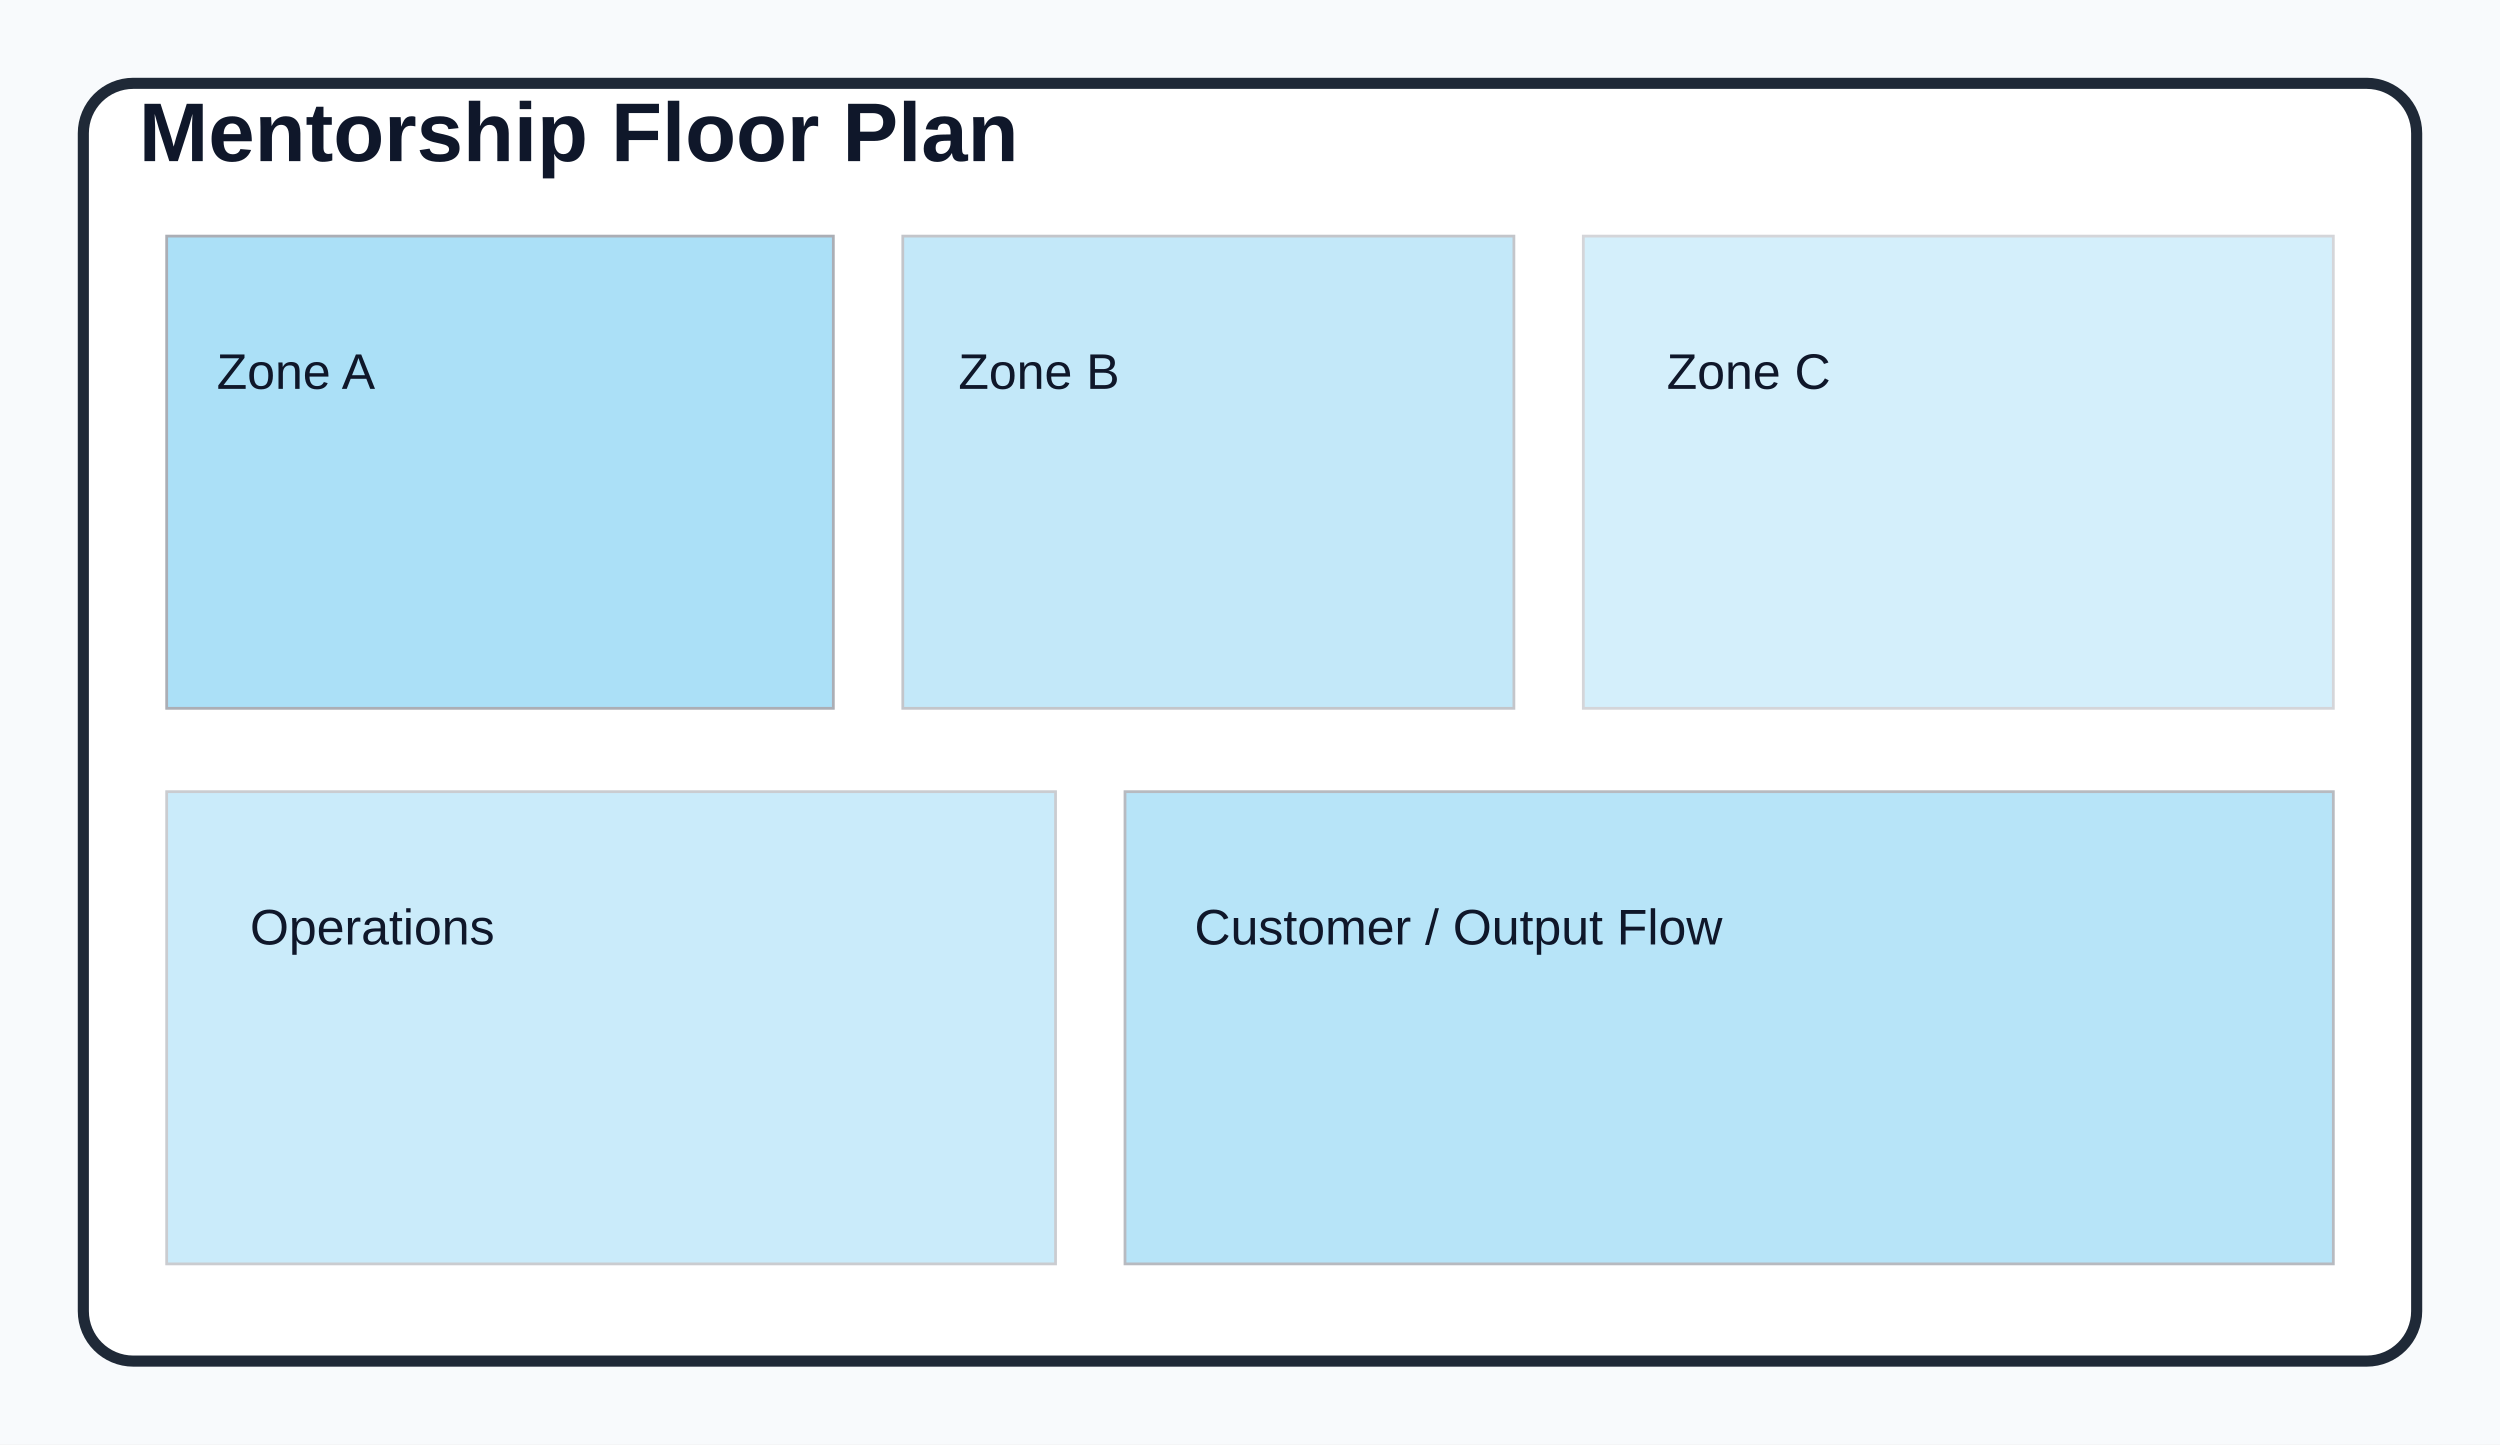
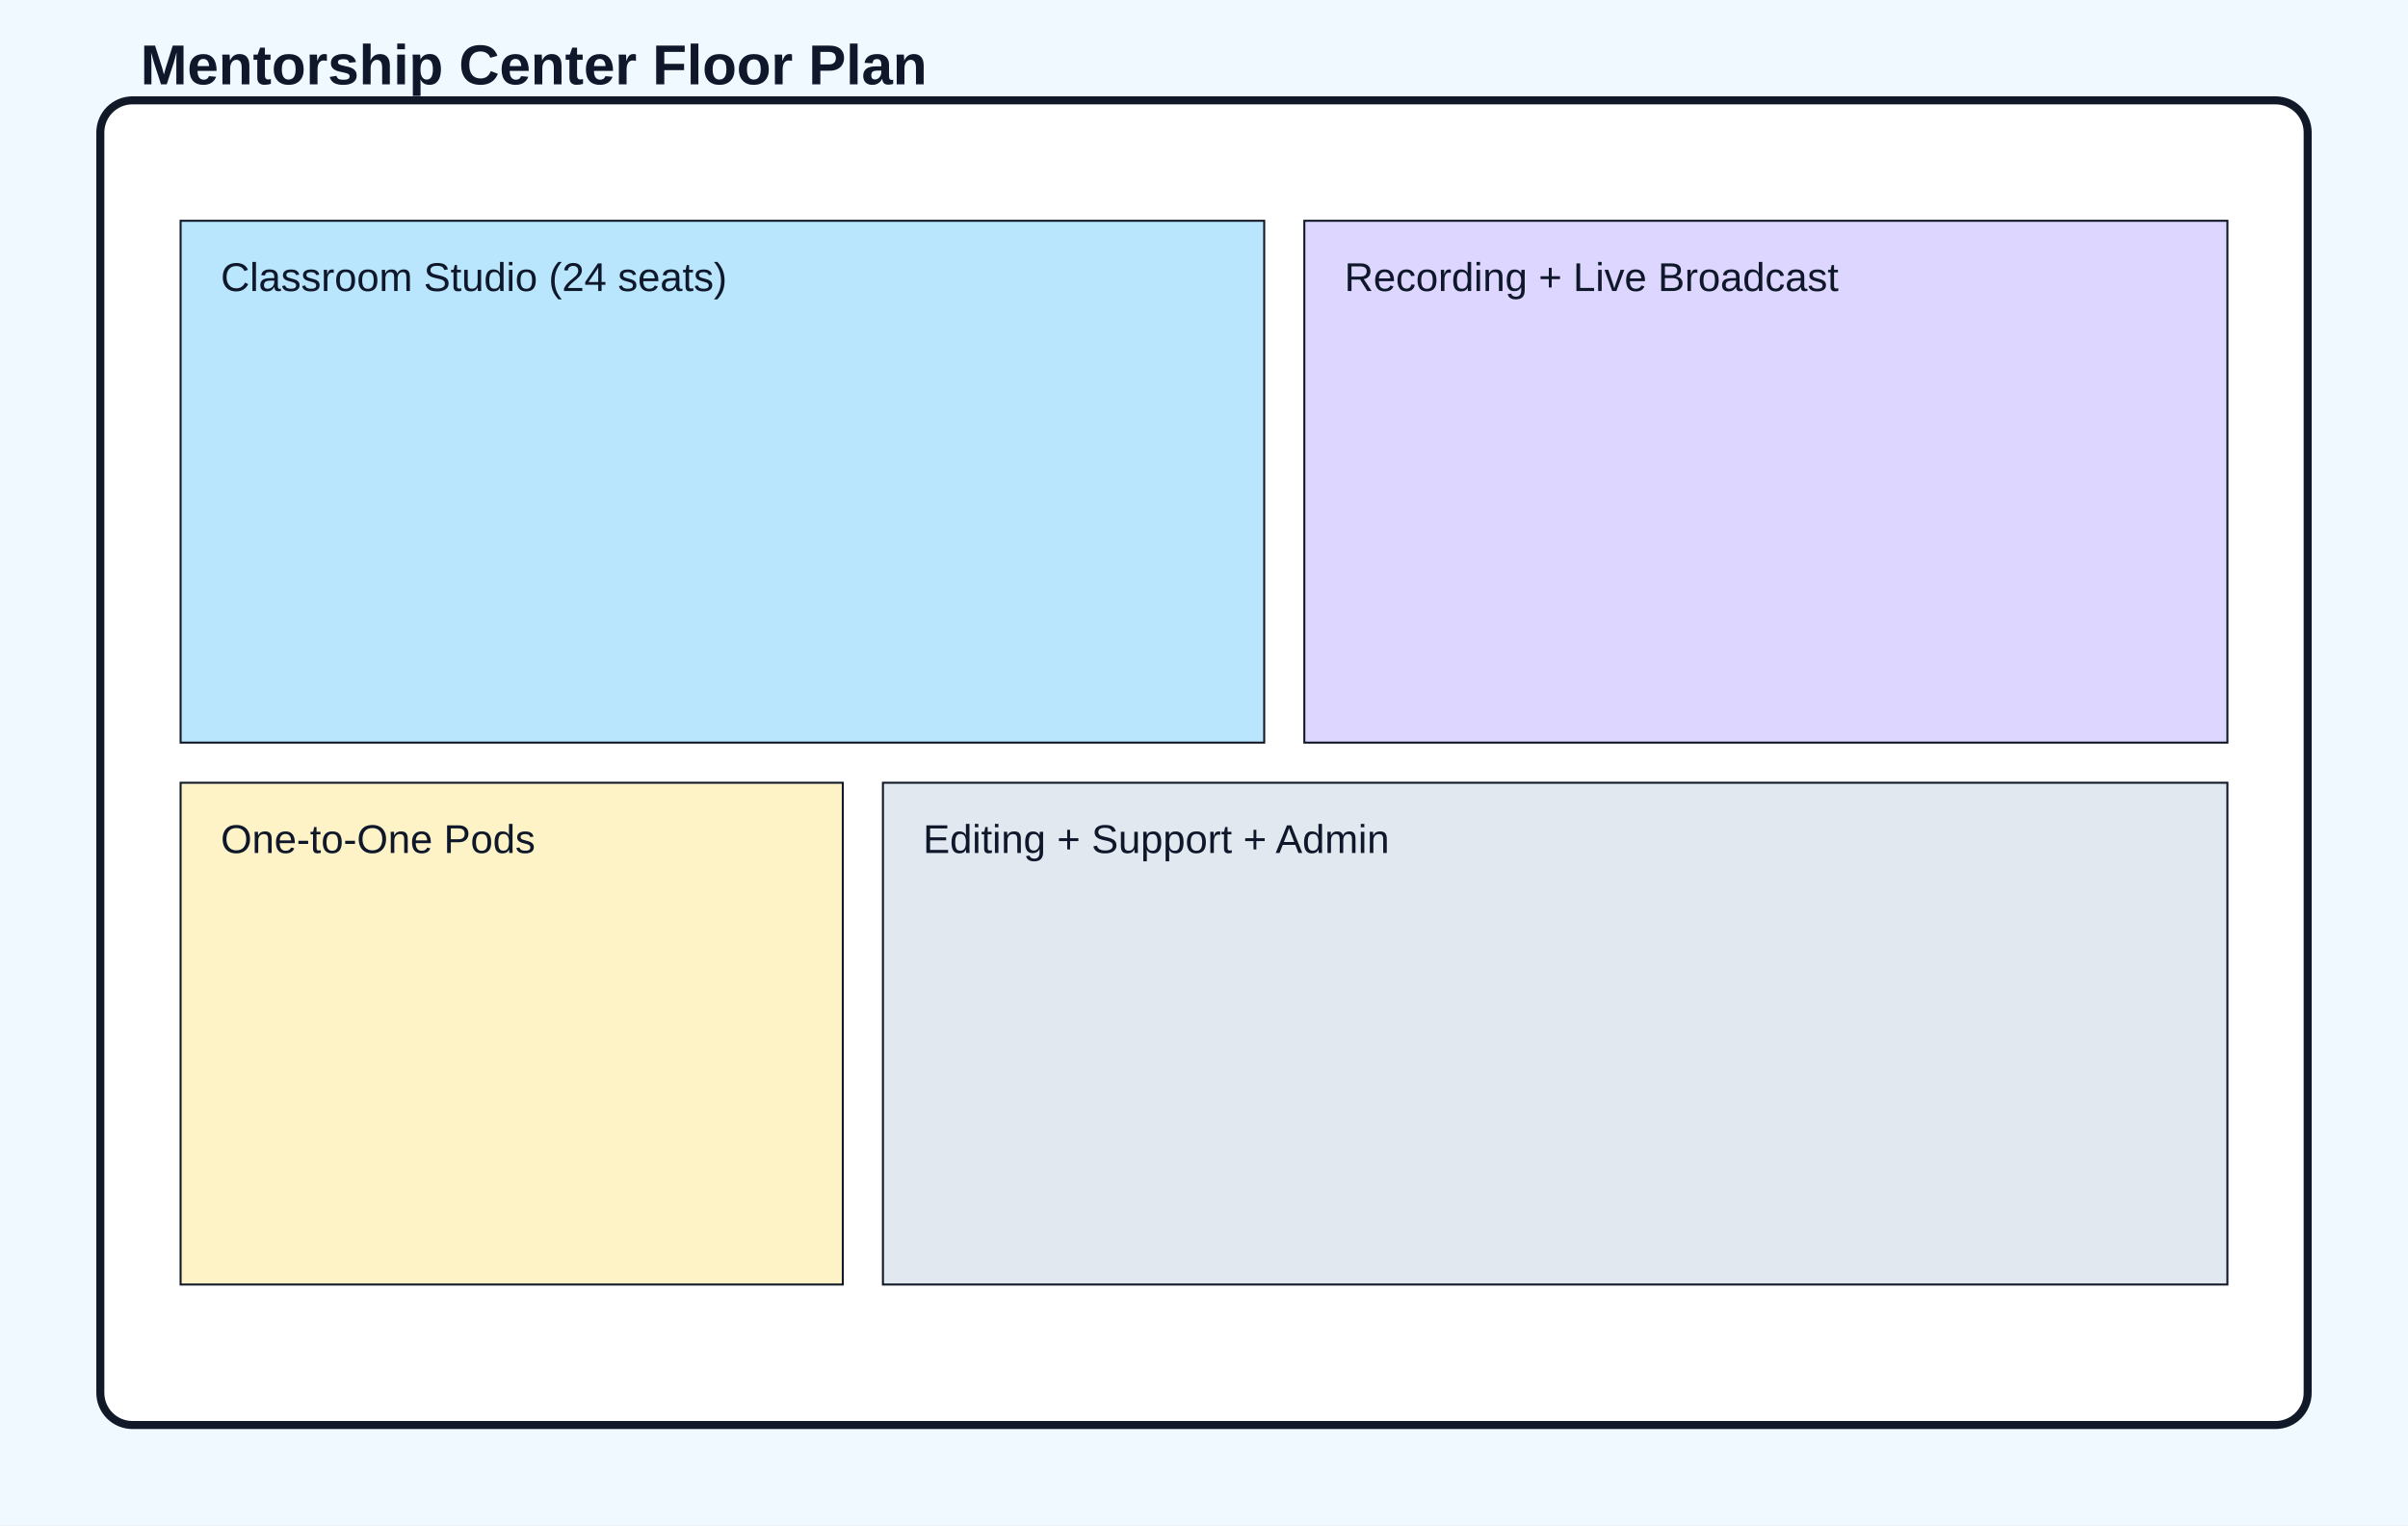
- <svg xmlns="http://www.w3.org/2000/svg" viewBox="0 0 900 520">
-   <rect width="900" height="520" fill="#f8fafc" />
-   <rect x="30" y="30" width="840" height="460" rx="18" fill="#ffffff" stroke="#1f2937" stroke-width="4" />
-   <rect x="60" y="85" width="240" height="170" fill="#0ea5e9" opacity="0.35" stroke="#0f172a" />
-   <rect x="325" y="85" width="220" height="170" fill="#0ea5e9" opacity="0.25" stroke="#0f172a" />
-   <rect x="570" y="85" width="270" height="170" fill="#0ea5e9" opacity="0.18" stroke="#0f172a" />
-   <rect x="60" y="285" width="320" height="170" fill="#0ea5e9" opacity="0.22" stroke="#0f172a" />
-   <rect x="405" y="285" width="435" height="170" fill="#0ea5e9" opacity="0.3" stroke="#0f172a" />
-   <text x="50" y="58" font-family="Manrope, Arial" font-size="30" font-weight="700" fill="#0f172a">Mentorship Floor Plan</text>
-   <text x="78" y="140" font-family="Manrope, Arial" font-size="18" fill="#0f172a">Zone A</text>
-   <text x="345" y="140" font-family="Manrope, Arial" font-size="18" fill="#0f172a">Zone B</text>
-   <text x="600" y="140" font-family="Manrope, Arial" font-size="18" fill="#0f172a">Zone C</text>
-   <text x="90" y="340" font-family="Manrope, Arial" font-size="18" fill="#0f172a">Operations</text>
-   <text x="430" y="340" font-family="Manrope, Arial" font-size="18" fill="#0f172a">Customer / Output Flow</text>
+ <svg xmlns="http://www.w3.org/2000/svg" viewBox="0 0 1200 760">
+   <rect width="1200" height="760" fill="#f0f9ff" />
+   <rect x="50" y="50" width="1100" height="660" rx="16" fill="#fff" stroke="#111827" stroke-width="4" />
+   <text x="70" y="42" font-size="28" font-family="Manrope,Arial" font-weight="800" fill="#0f172a">Mentorship Center Floor Plan</text>
+   <rect x="90" y="110" width="540" height="260" fill="#bae6fd" stroke="#111827" />
+   <text x="110" y="145" font-size="20" font-family="Manrope,Arial" fill="#0f172a">Classroom Studio (24 seats)</text>
+   <rect x="650" y="110" width="460" height="260" fill="#ddd6fe" stroke="#111827" />
+   <text x="670" y="145" font-size="20" font-family="Manrope,Arial" fill="#0f172a">Recording + Live Broadcast</text>
+   <rect x="90" y="390" width="330" height="250" fill="#fef3c7" stroke="#111827" />
+   <text x="110" y="425" font-size="20" font-family="Manrope,Arial" fill="#0f172a">One-to-One Pods</text>
+   <rect x="440" y="390" width="670" height="250" fill="#e2e8f0" stroke="#111827" />
+   <text x="460" y="425" font-size="20" font-family="Manrope,Arial" fill="#0f172a">Editing + Support + Admin</text>
</svg>
